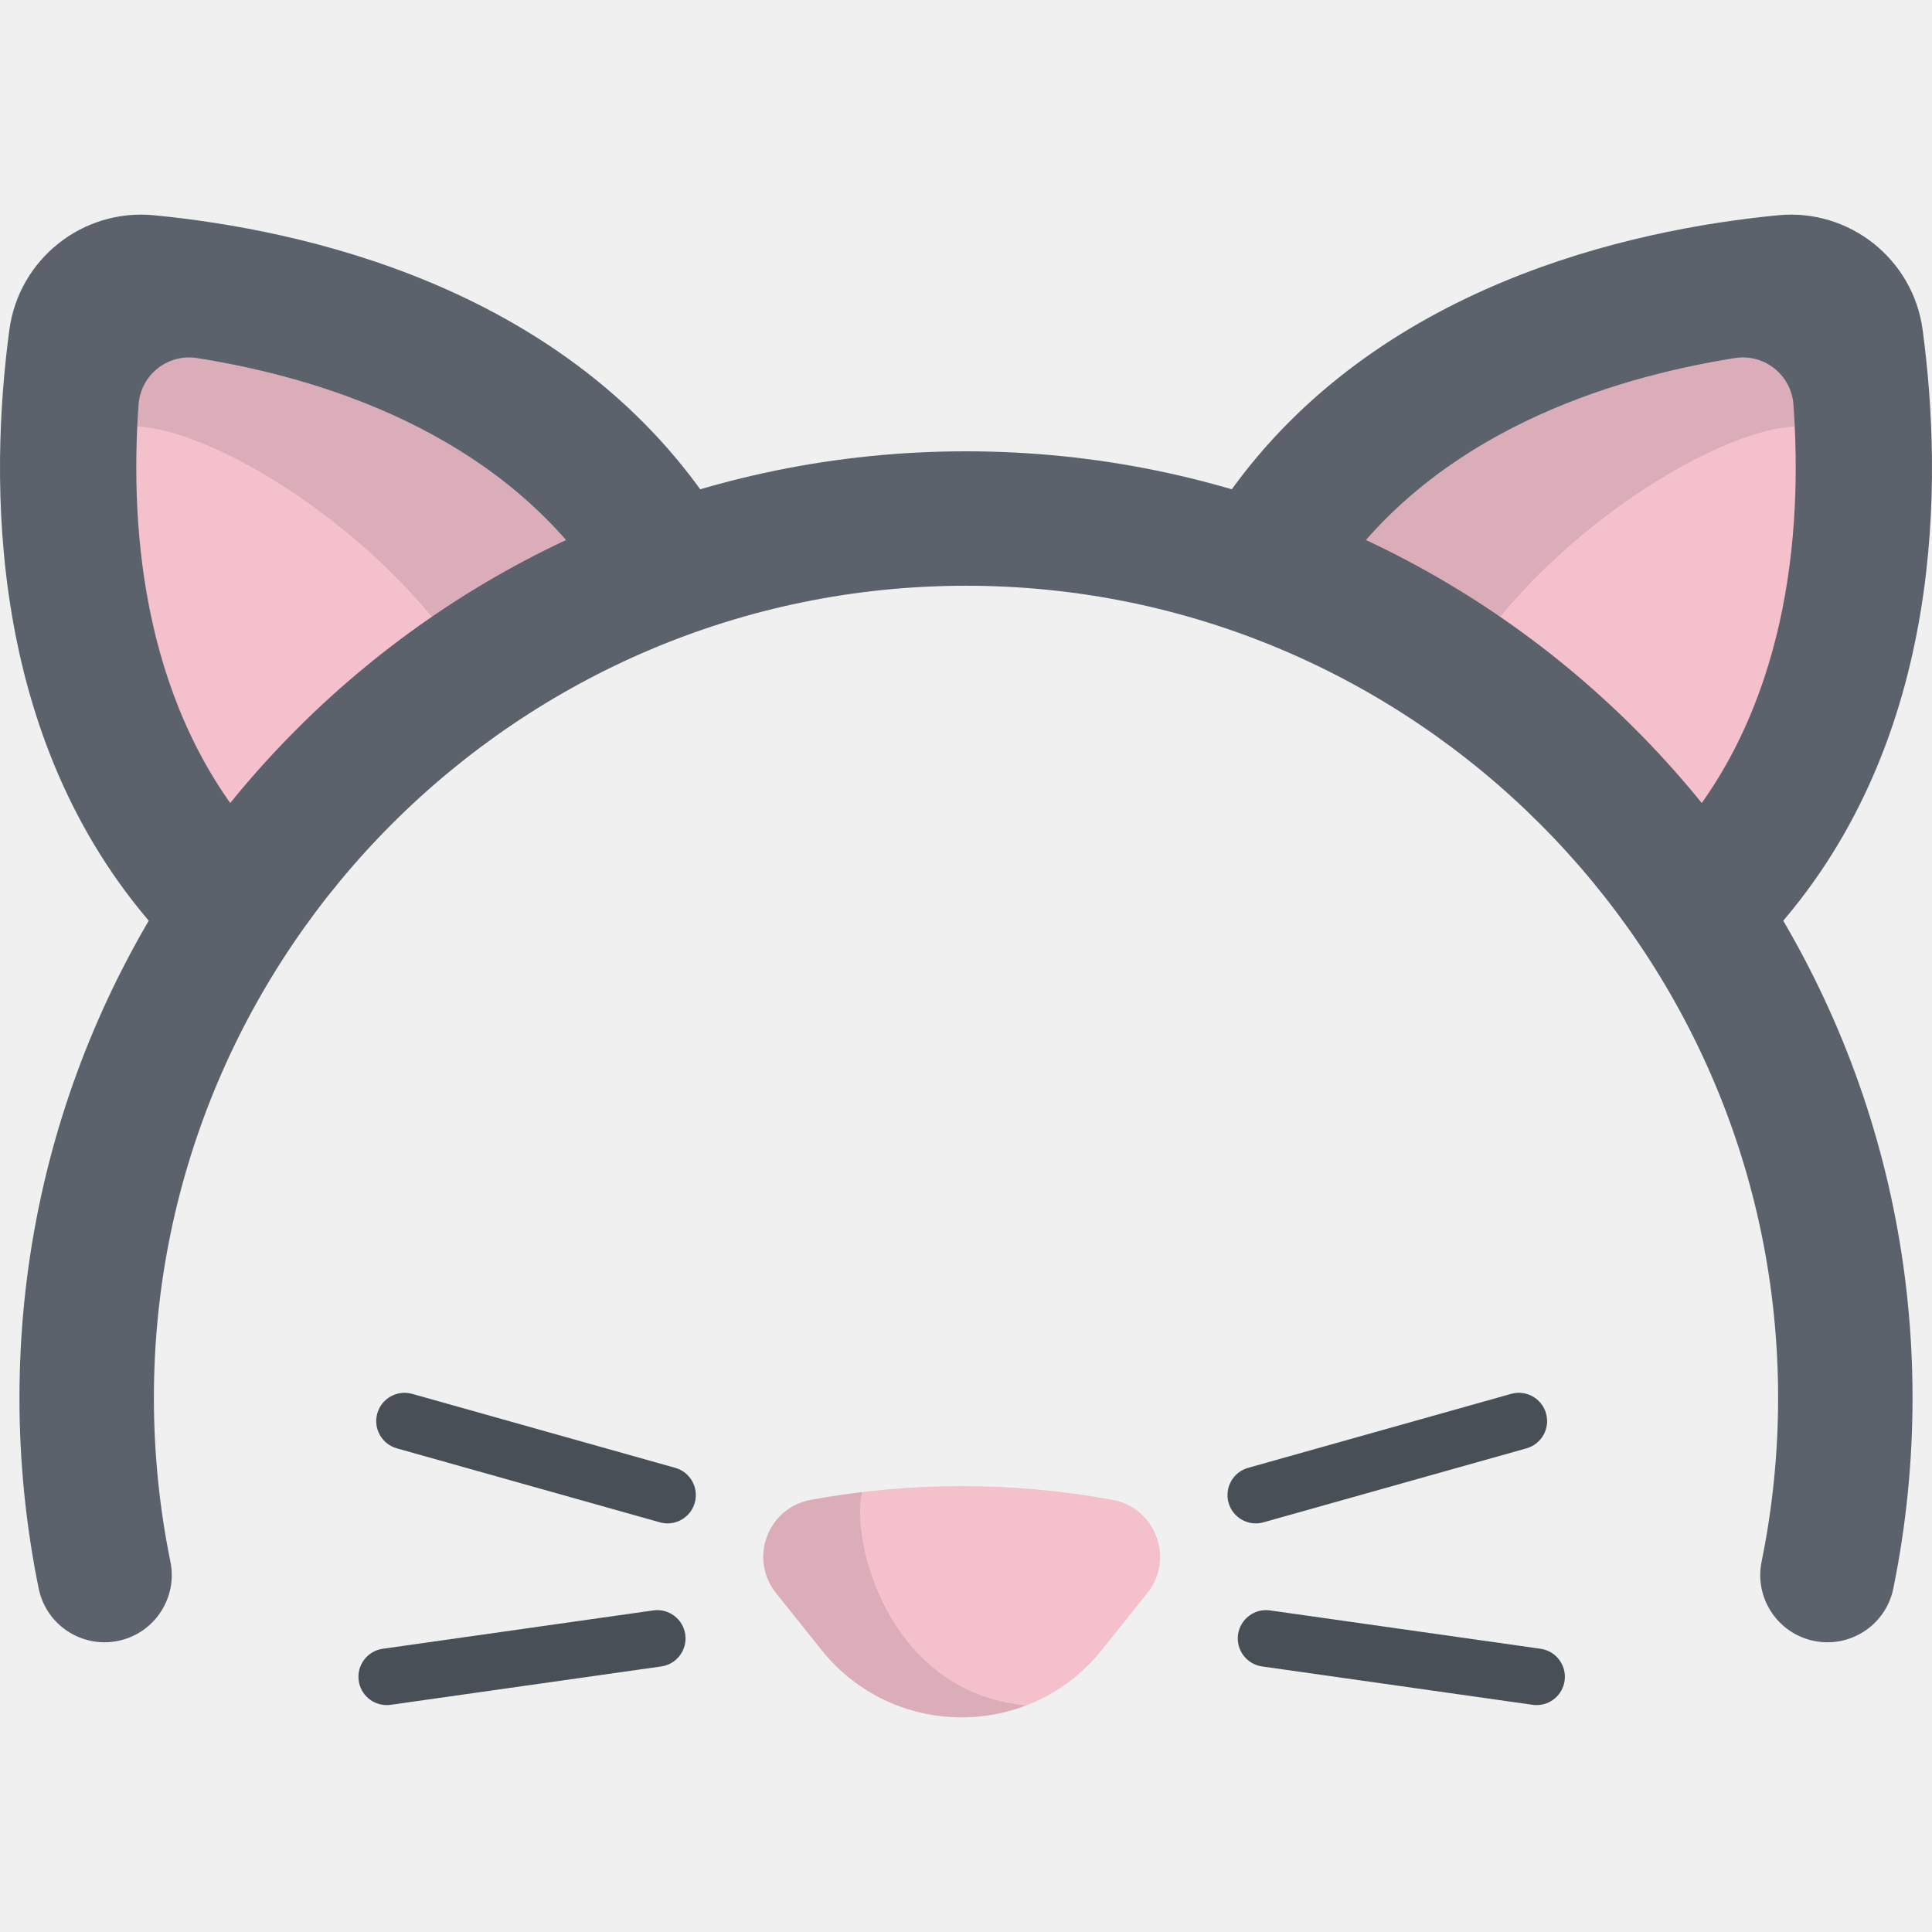
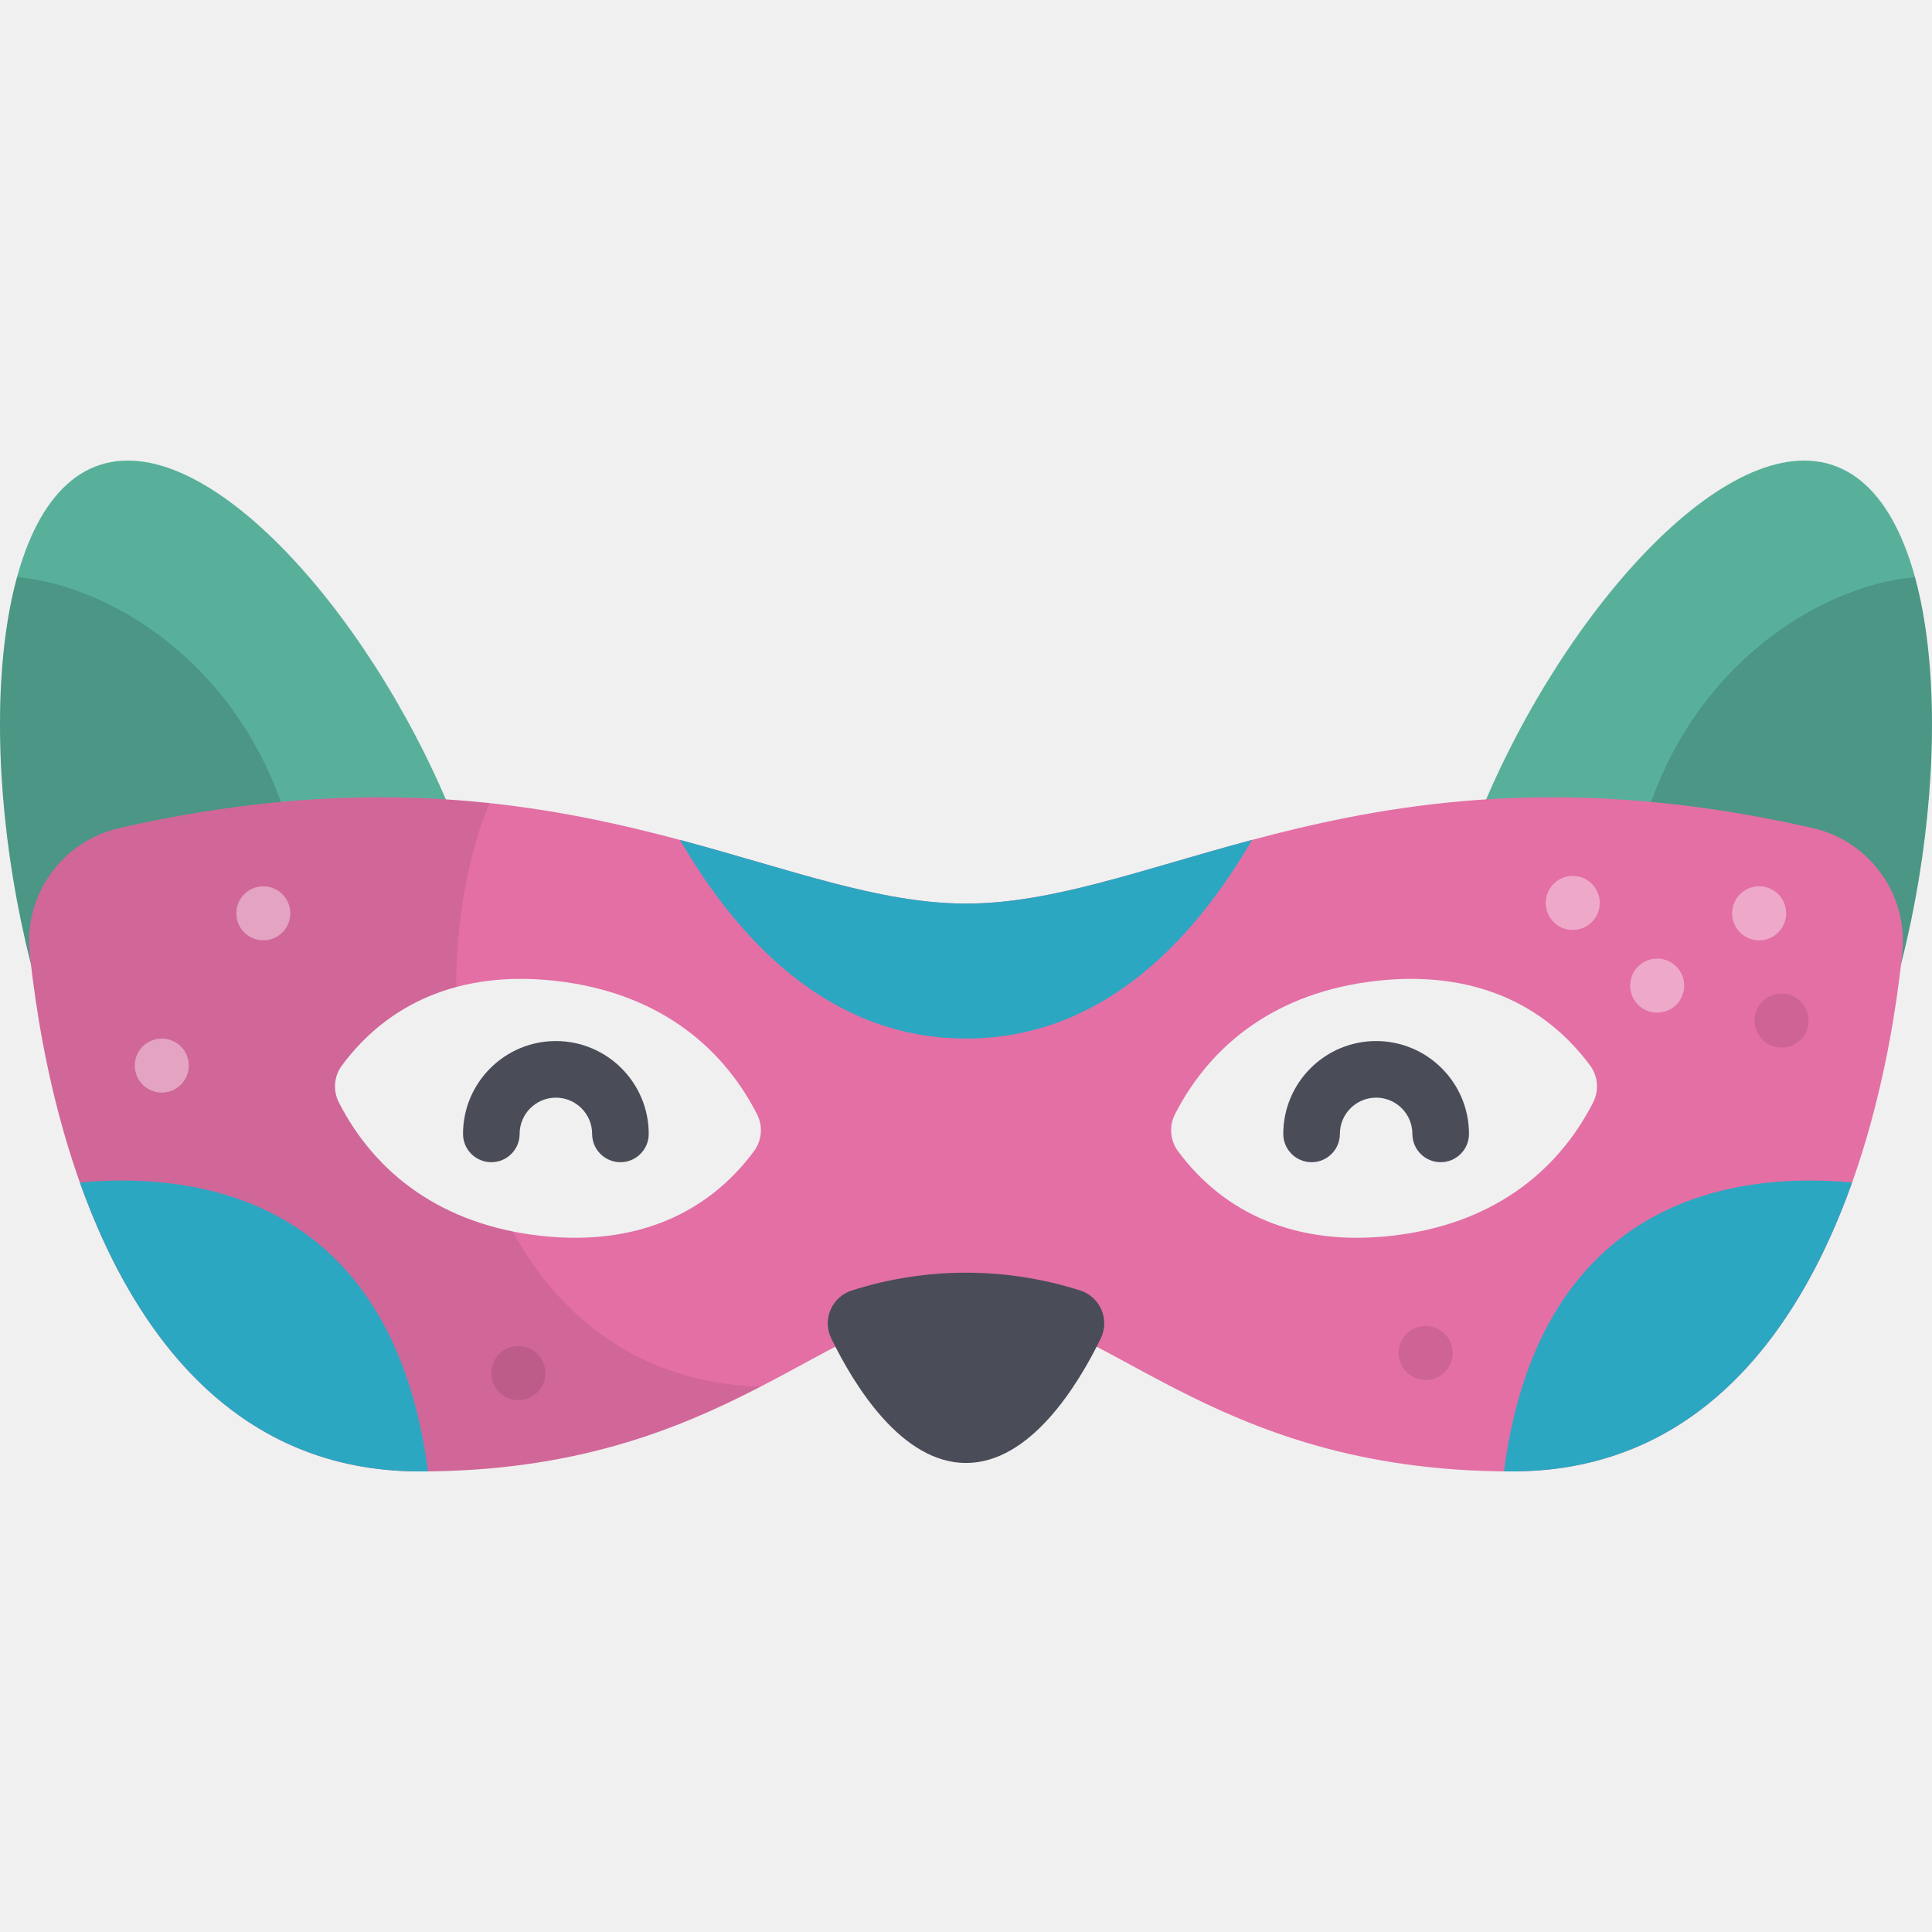
<svg xmlns="http://www.w3.org/2000/svg" version="1.1" id="Capa_1" x="0px" y="0px" viewBox="0 0 512 512" style="enable-background:new 0 0 512 512;" xml:space="preserve">
-   <path style="fill:#5C626B;" d="M40.786,57.044c-18.848-1.828-35.8,11.618-38.31,30.387c-5.274,39.437-6.006,107.933,38.646,158.53  l145.235-115.197C147.253,75.766,80.388,60.886,40.786,57.044z" />
-   <path style="fill:#F3C0CC;" d="M69.524,223.433c-31.493-34.816-35.237-82.353-32.803-116.205  c0.568-7.892,7.732-13.575,15.547-12.331c33.516,5.336,78.953,19.803,105.686,58.395L69.524,223.433z" />
-   <path style="opacity:0.1;enable-background:new    ;" d="M52.268,94.898c-7.814-1.244-14.979,4.439-15.547,12.331  c-0.136,1.886-0.249,3.821-0.342,5.787c22.292,1.143,68.196,30.461,89.056,66.069l32.519-25.793  C131.222,114.701,85.785,100.233,52.268,94.898z" />
-   <path style="fill:#5C626B;" d="M471.214,57.044c18.848-1.828,35.8,11.618,38.31,30.387c5.275,39.437,6.006,107.933-38.646,158.53  L325.643,130.764C364.747,75.766,431.612,60.886,471.214,57.044z" />
-   <path style="fill:#F3C0CC;" d="M442.476,223.433c31.493-34.816,35.237-82.353,32.802-116.205  c-0.568-7.892-7.732-13.575-15.547-12.331c-33.516,5.336-78.953,19.803-105.686,58.395L442.476,223.433z" />
-   <path style="opacity:0.1;enable-background:new    ;" d="M459.732,94.898c7.814-1.244,14.979,4.439,15.547,12.331  c0.136,1.886,0.249,3.821,0.342,5.787c-22.292,1.143-68.196,30.461-89.056,66.069l-32.519-25.793  C380.778,114.701,426.216,100.233,459.732,94.898z" />
-   <path style="fill:#F3C0CC;" d="M294.835,397.472L294.835,397.472c-26.435-4.848-53.532-4.848-79.968,0l0,0  c-11.423,2.095-16.475,15.623-9.222,24.693l12.087,15.114c19.027,23.792,55.21,23.792,74.237,0l12.087-15.114  C311.31,413.095,306.258,399.567,294.835,397.472z" />
+   <path style="fill:#58B09B;" d="M11.116,265.932c-17.124-56.47-15.648-128.357,12.76-141.697s73.356,36.746,95.624,90.802  L11.116,265.932z" />
+   <path style="opacity:0.15;enable-background:new    ;" d="M4.514,152.952c-8.058,29.411-4.997,74.729,6.602,112.98l68.629-32.227  C71.447,179.084,30.129,155.06,4.514,152.952z" />
+   <path style="fill:#58B09B;" d="M500.884,265.932c17.124-56.47,15.648-128.357-12.76-141.697  c-28.408-13.34-73.356,36.746-95.624,90.802L500.884,265.932z" />
+   <path style="opacity:0.15;enable-background:new    ;" d="M507.486,152.952c8.058,29.411,4.997,74.729-6.602,112.98l-68.629-32.227  C440.553,179.084,481.871,155.06,507.486,152.952z" />
+   <path style="fill:#E36FA5;" d="M256,239.461c-51.628,0-108.078-46.488-224.321-20.034c-15.207,3.461-25.455,17.716-23.803,33.224  c6.433,60.393,32.503,137.291,103.333,137.291c81.791,0,108.318-43.946,144.792-43.946s63.001,43.946,144.792,43.946  c70.829,0,96.899-76.897,103.333-137.291c1.652-15.508-8.596-29.764-23.803-33.224C364.078,192.973,307.628,239.461,256,239.461z   M142.967,327.471c-25.777-2.967-43.426-16.294-53.157-35.295c-1.61-3.143-1.318-6.951,0.782-9.79  c12.099-16.366,31.189-25.375,56.864-22.42c25.777,2.967,43.426,16.294,53.156,35.295c1.61,3.143,1.318,6.951-0.782,9.79  C187.733,321.417,168.643,330.427,142.967,327.471z M369.033,327.471c-25.676,2.955-44.765-6.054-56.864-22.42  c-2.099-2.84-2.391-6.647-0.782-9.79c9.731-19.001,27.379-32.328,53.156-35.295c25.676-2.955,44.765,6.054,56.864,22.42  c2.099,2.84,2.391,6.647,0.782,9.79C412.459,311.178,394.81,324.504,369.033,327.471z" />
+   <path style="fill:#2CA7C1;" d="M256,239.461c-22.756,0-46.453-9.031-75.79-16.867c14.935,25.663,39.005,52.632,75.79,52.632  s60.854-26.968,75.79-52.632C302.453,230.43,278.756,239.461,256,239.461z" />
+   <path style="opacity:0.08;enable-background:new    ;" d="M135.867,326.321c-21.934-4.428-37.25-16.948-46.056-34.144  c-1.61-3.143-1.318-6.951,0.782-9.79c7.463-10.094,17.589-17.384,30.275-20.8c0.062-17.999,3.217-35.205,8.852-48.75  c-27.43-2.93-59.435-2.195-98.04,6.591c-15.207,3.461-25.455,17.716-23.803,33.224C14.31,313.045,40.38,389.943,111.21,389.943  c41.461,0,68.717-11.292,90.271-22.429C169.732,366.405,148.521,349.483,135.867,326.321z" />
  <g>
-     <path style="fill:#494F57;" d="M176.907,403.713c-0.672,0-1.355-0.091-2.034-0.282l-69.701-19.603   c-3.987-1.121-6.312-5.263-5.189-9.251c1.122-3.986,5.265-6.308,9.25-5.189l69.701,19.603c3.987,1.121,6.311,5.263,5.189,9.251   C183.192,401.55,180.183,403.713,176.907,403.713z" />
-     <path style="fill:#494F57;" d="M102.481,451.867c-3.675,0-6.885-2.704-7.416-6.448c-0.581-4.102,2.271-7.897,6.373-8.479   l71.688-10.165c4.092-0.583,7.896,2.271,8.479,6.373c0.581,4.101-2.271,7.897-6.373,8.479l-71.687,10.165   C103.188,451.843,102.832,451.867,102.481,451.867z" />
-     <path style="fill:#494F57;" d="M332.794,403.713c-3.276,0-6.285-2.163-7.216-5.471c-1.122-3.988,1.202-8.129,5.19-9.251   l69.701-19.603c3.987-1.121,8.129,1.202,9.25,5.189c1.122,3.988-1.202,8.129-5.19,9.251l-69.701,19.603   C334.149,403.622,333.466,403.713,332.794,403.713z" />
-     <path style="fill:#494F57;" d="M407.22,451.867c-0.351,0-0.706-0.024-1.063-0.075l-71.688-10.165   c-4.102-0.582-6.954-4.378-6.373-8.479c0.582-4.101,4.387-6.955,8.478-6.373l71.688,10.165c4.102,0.582,6.954,4.378,6.373,8.479   C414.105,449.163,410.895,451.867,407.22,451.867z" />
+     <path style="fill:#4A4D58;" d="M164.419,307.995c-4.142,0-7.5-3.357-7.5-7.5c0-5.297-4.309-9.607-9.607-9.607   c-5.297,0-9.606,4.31-9.606,9.607c0,4.143-3.357,7.5-7.5,7.5c-4.143,0-7.5-3.357-7.5-7.5c0-13.568,11.038-24.607,24.606-24.607   c13.568,0,24.607,11.038,24.607,24.607C171.919,304.638,168.561,307.995,164.419,307.995z" />
+     <path style="fill:#4A4D58;" d="M381.795,307.995c-4.143,0-7.5-3.357-7.5-7.5c0-5.297-4.31-9.607-9.606-9.607   c-5.298,0-9.607,4.31-9.607,9.607c0,4.143-3.357,7.5-7.5,7.5s-7.5-3.357-7.5-7.5c0-13.568,11.039-24.607,24.607-24.607   s24.606,11.038,24.606,24.607C389.295,304.638,385.938,307.995,381.795,307.995z" />
+     <path style="fill:#4A4D58;" d="M286.263,341.992L286.263,341.992c-19.685-6.288-40.84-6.288-60.525,0l0,0   c-5.303,1.694-7.893,7.694-5.454,12.699c6.13,12.575,18.708,33.012,35.717,33.012s29.587-20.437,35.717-33.012   C294.156,349.687,291.566,343.686,286.263,341.992z" />
  </g>
-   <path style="fill:#5C626B;" d="M484.313,435.224c-1.184,0-2.384-0.118-3.59-0.365c-9.637-1.973-15.852-11.385-13.879-21.022  c2.901-14.179,4.373-28.779,4.373-43.392c0-118.671-96.545-215.216-215.216-215.216S40.783,251.774,40.783,370.445  c0,14.613,1.472,29.213,4.373,43.392c1.973,9.638-4.242,19.05-13.879,21.022c-9.631,1.974-19.05-4.241-21.023-13.88  c-3.382-16.525-5.097-33.527-5.097-50.535C5.158,232.13,117.685,119.603,256,119.603S506.842,232.13,506.842,370.445  c0,17.007-1.715,34.01-5.097,50.535C500.02,429.412,492.598,435.224,484.313,435.224z" />
-   <path style="opacity:0.1;enable-background:new    ;" d="M228.461,395.424c-4.546,0.545-9.08,1.22-13.594,2.048  c-11.423,2.095-16.475,15.623-9.222,24.693l12.087,15.114c13.509,16.892,35.663,21.777,54.188,14.682  C234.827,448.384,225.391,407.726,228.461,395.424z" />
+   <g>
+     <path style="fill:#2CA7C1;" d="M21.177,313.389c14.735,41.42,42.157,76.552,90.031,76.552c0.749,0,1.483-0.011,2.223-0.019   C103.844,316.982,51.727,310.493,21.177,313.389z" />
+     <path style="fill:#2CA7C1;" d="M490.823,313.389c-14.735,41.42-42.157,76.552-90.031,76.552c-0.749,0-1.484-0.011-2.223-0.019   C408.156,316.982,460.273,310.493,490.823,313.389z" />
+   </g>
+   <g style="opacity:0.4;">
+     <circle style="fill:#FFFFFF;" cx="416.79" cy="239.29" r="7.16" />
+     <circle style="fill:#FFFFFF;" cx="42.878" cy="282.39" r="7.16" />
+     <circle style="fill:#FFFFFF;" cx="69.782" cy="242.04" r="7.16" />
+     <circle style="fill:#FFFFFF;" cx="439.17" cy="261.2" r="7.16" />
+     <circle style="fill:#FFFFFF;" cx="466.19" cy="242.04" r="7.16" />
+   </g>
+   <g style="opacity:0.1;">
+     <circle cx="137.37" cy="363.89" r="7.16" />
+     <circle cx="472.13" cy="270.46" r="7.16" />
+     <circle cx="377.81" cy="358.56" r="7.16" />
+   </g>
  <g>
</g>
  <g>
</g>
  <g>
</g>
  <g>
</g>
  <g>
</g>
  <g>
</g>
  <g>
</g>
  <g>
</g>
  <g>
</g>
  <g>
</g>
  <g>
</g>
  <g>
</g>
  <g>
</g>
  <g>
</g>
  <g>
</g>
</svg>
